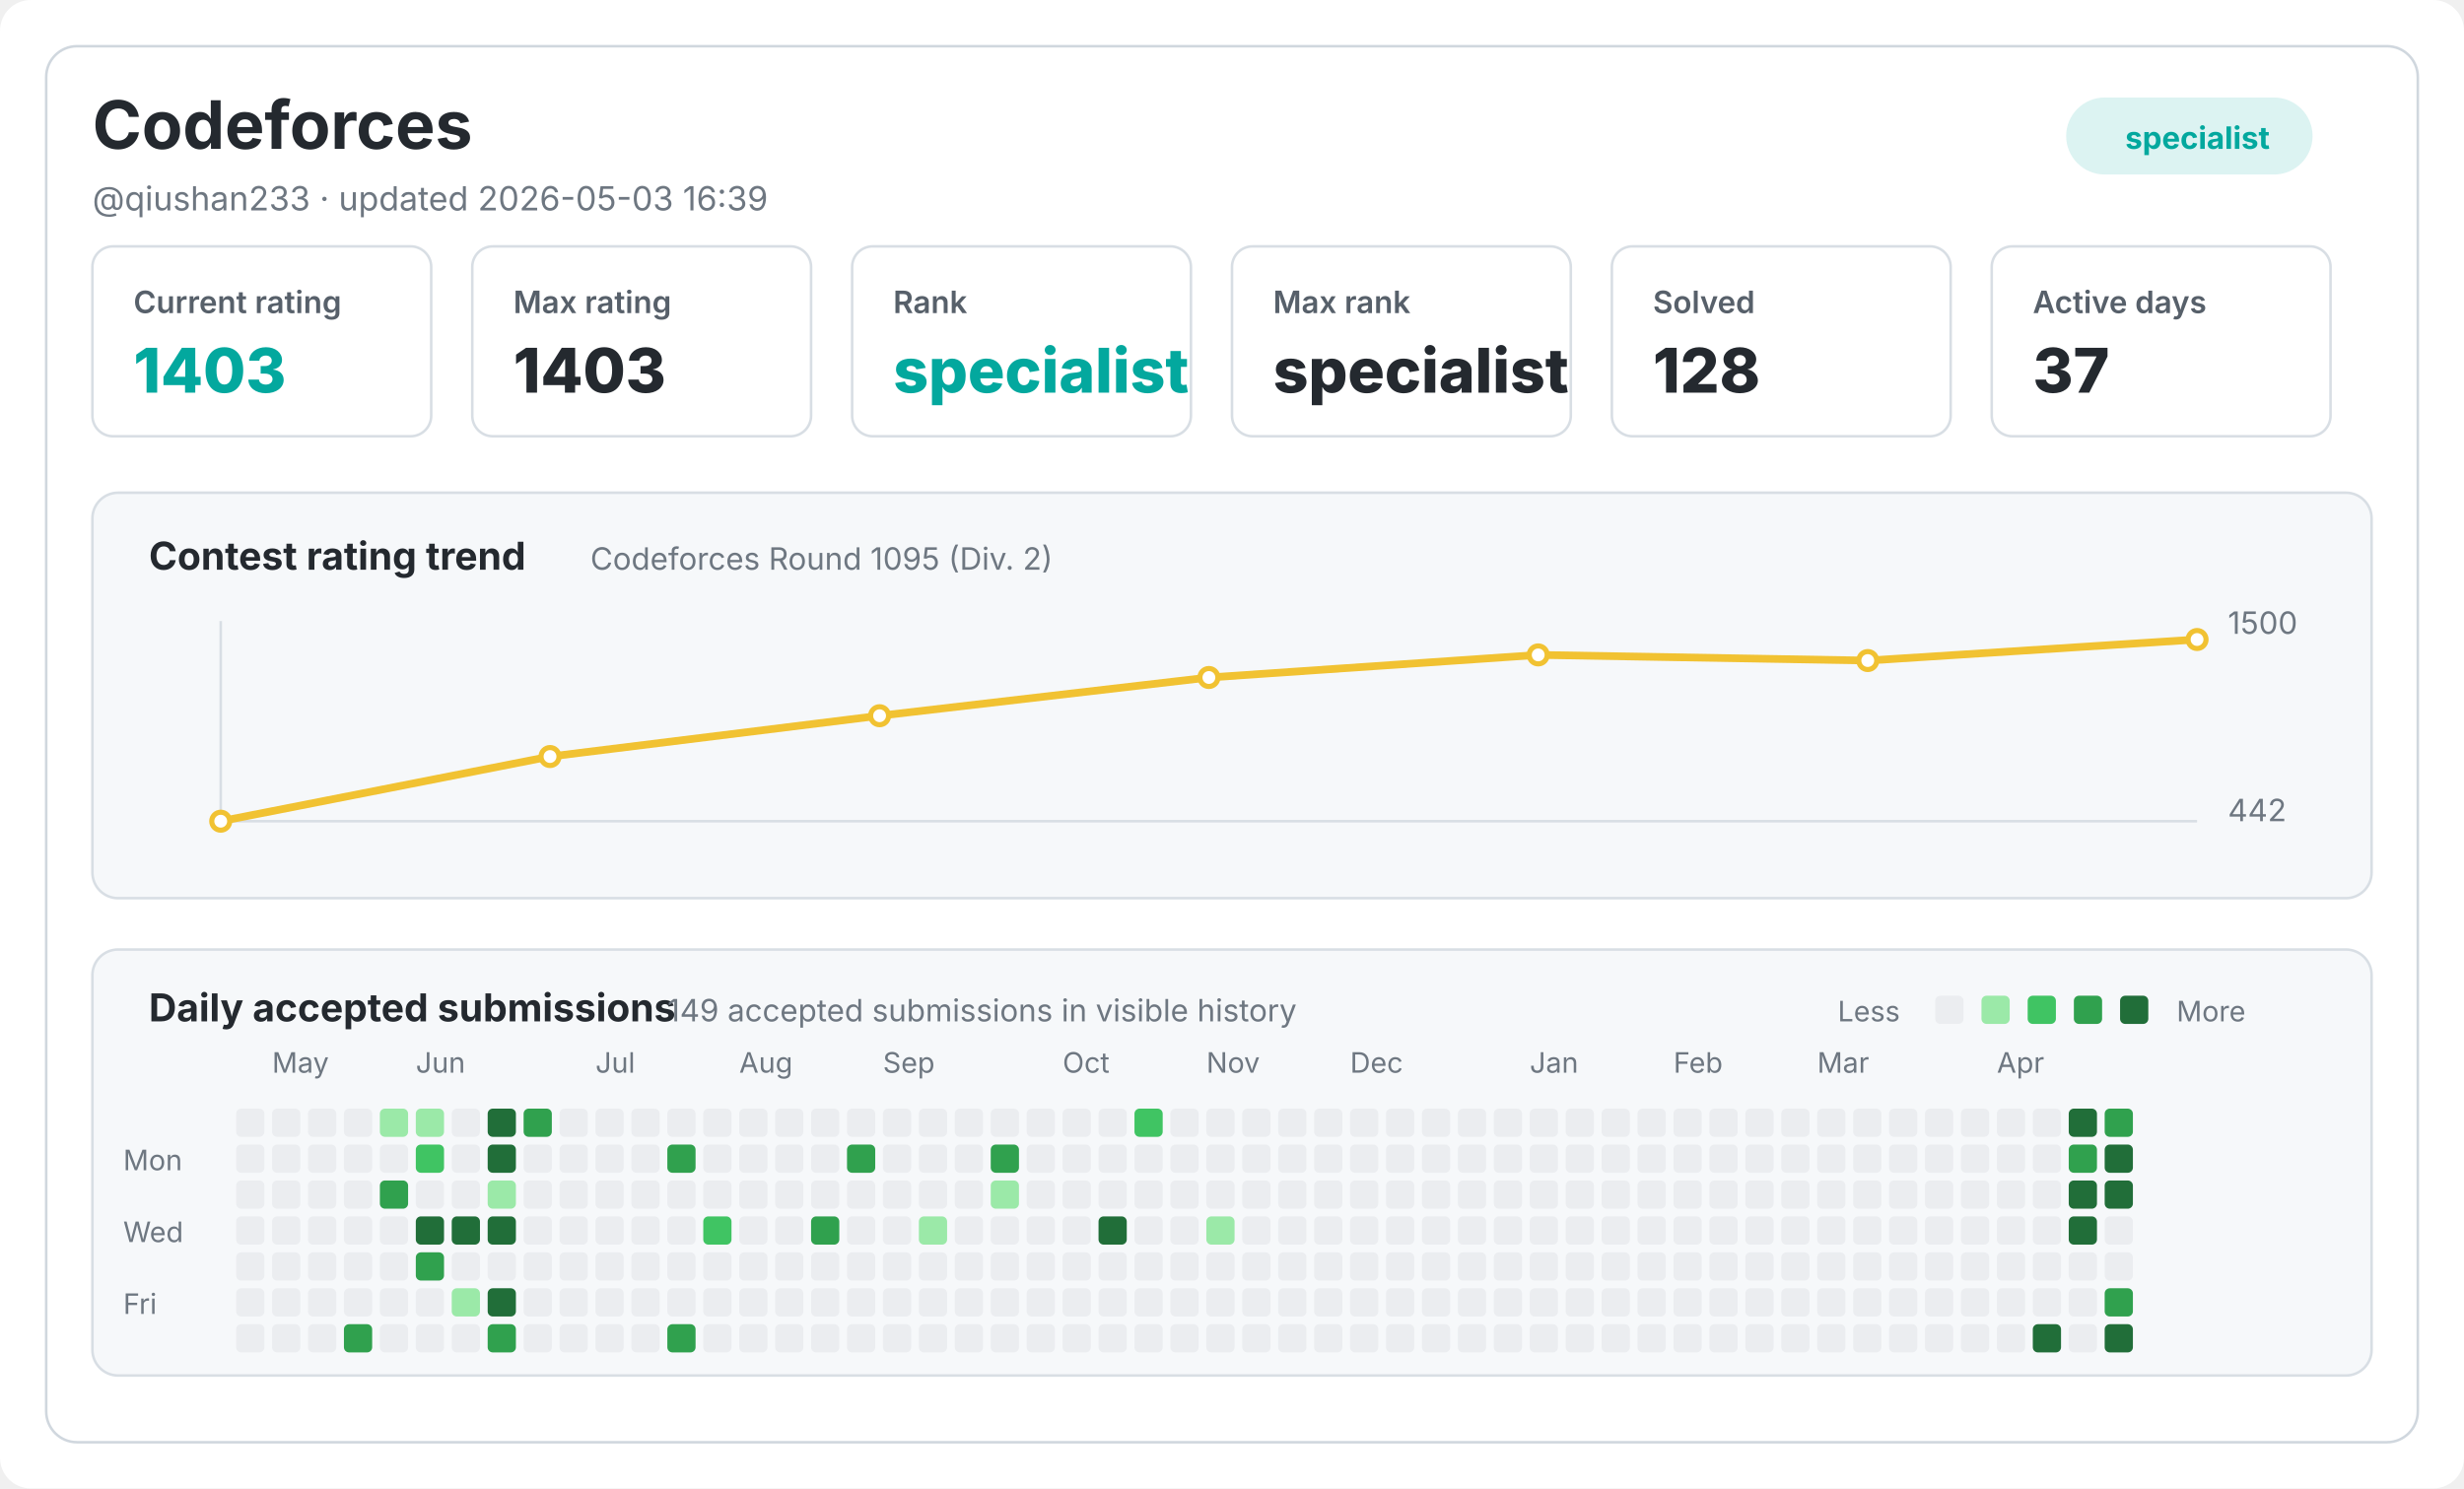
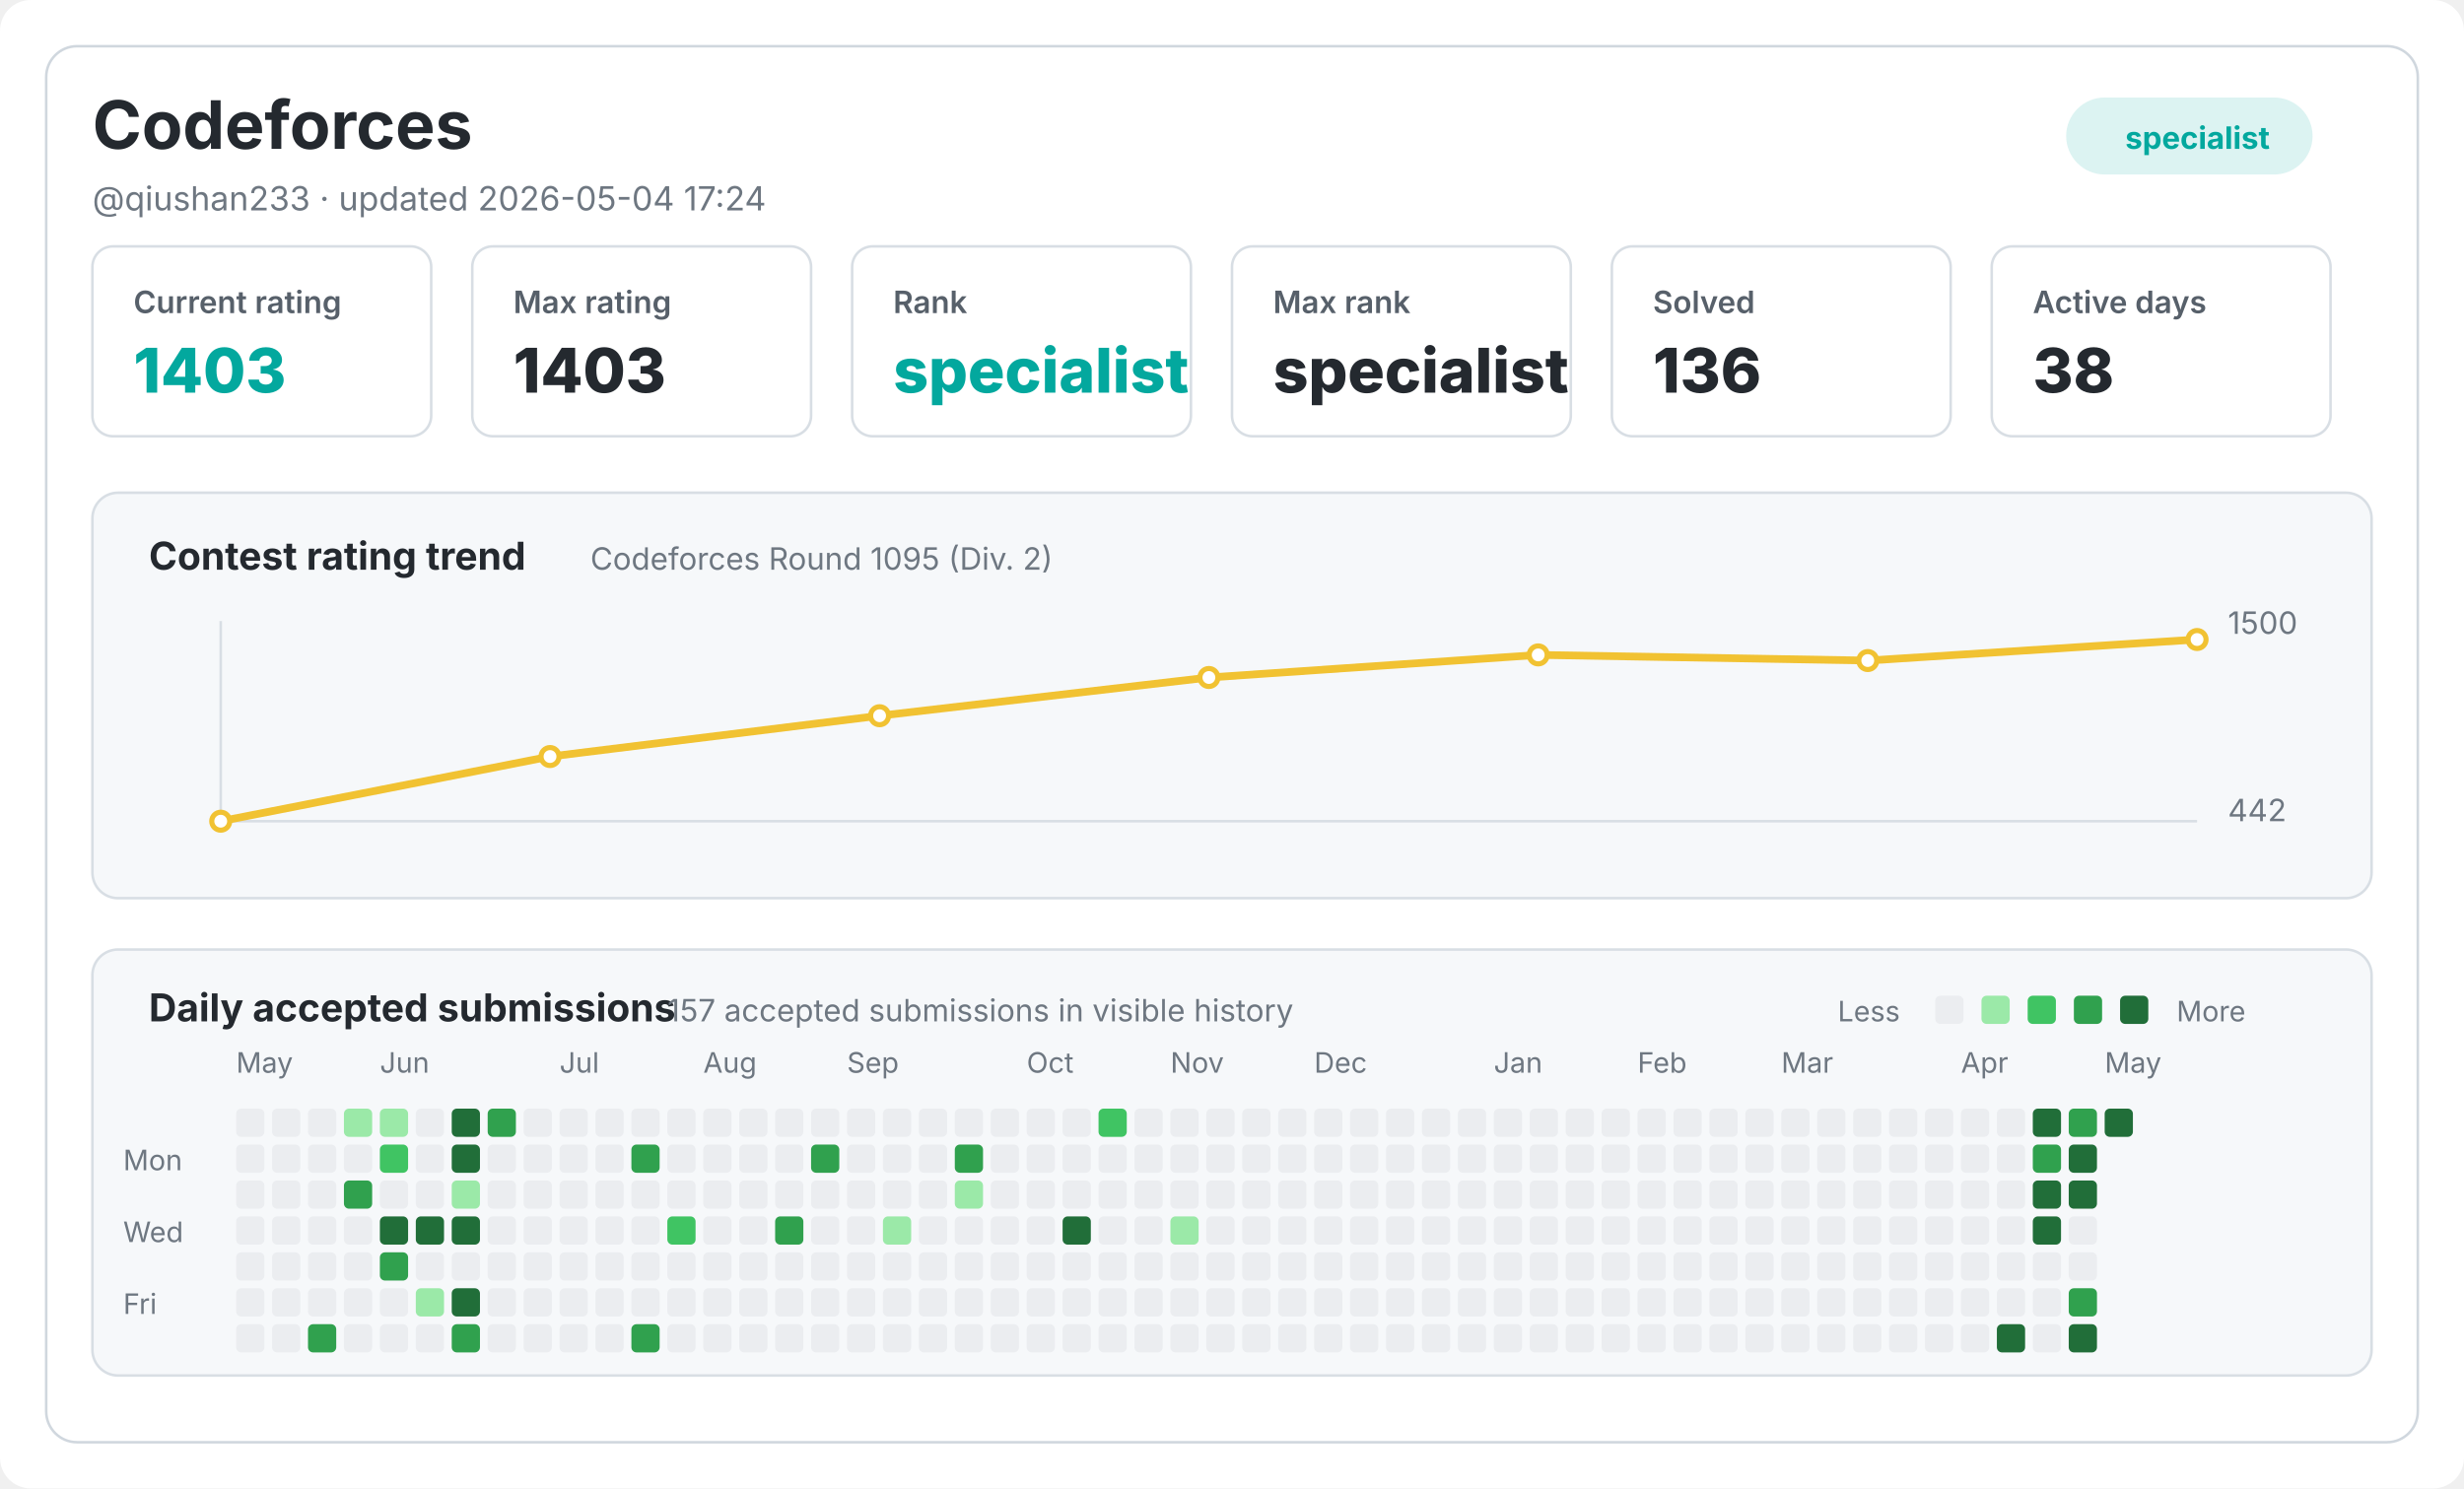
<svg xmlns="http://www.w3.org/2000/svg" width="960" height="580" viewBox="0 0 960 580" role="img" aria-label="Codeforces statistics for qiushan233">
  <style>
  .bg { fill: #ffffff; }
  .shell { fill: #ffffff; stroke: #d0d7de; }
  .soft { fill: #f6f8fa; stroke: #d8dee4; }
  .metric-card { fill: #ffffff; stroke: #d8dee4; }
  .title { font: 700 26px -apple-system,BlinkMacSystemFont,"Segoe UI",sans-serif; fill: #24292f; }
  .subtitle { font: 13px -apple-system,BlinkMacSystemFont,"Segoe UI",sans-serif; fill: #6e7781; }
  .section-title { font: 700 15px -apple-system,BlinkMacSystemFont,"Segoe UI",sans-serif; fill: #24292f; }
  .metric-label { font: 600 12px -apple-system,BlinkMacSystemFont,"Segoe UI",sans-serif; fill: #57606a; }
  .metric-value { font: 800 24px -apple-system,BlinkMacSystemFont,"Segoe UI",sans-serif; fill: #24292f; }
  .muted { font: 12px -apple-system,BlinkMacSystemFont,"Segoe UI",sans-serif; fill: #6e7781; }
  .small { font-size: 11px; }
  .rank { fill: #03a89e; }
  .grid { stroke: #d8dee4; stroke-width: 1; }
  .badge-bg { fill: #03a89e; opacity: 0.14; }
  .badge-text { font: 700 12px -apple-system,BlinkMacSystemFont,"Segoe UI",sans-serif; fill: #03a89e; }
  .heat-cell { cursor: default; transition: stroke 0.12s ease, stroke-width 0.12s ease; }
  .heat-cell:hover { stroke: #0969da; stroke-width: 1.5; }
</style>
  <rect class="bg" width="960" height="580" rx="12" />
  <rect class="shell" x="18" y="18" width="924" height="544" rx="12" />
  <text x="36" y="58" class="title">Codeforces</text>
-   <text x="36" y="82" class="subtitle">@qiushan233 · updated 2026-05-03 16:39</text>
+   <text x="36" y="82" class="subtitle">@qiushan233 · updated 2026-05-04 17:24</text>
  <rect x="805" y="38" width="96" height="30" rx="15" class="badge-bg" />
  <text x="828" y="58" class="badge-text">specialist</text>
  <rect x="36" y="96" width="132" height="74" rx="8" class="metric-card" />
  <text x="52" y="122" class="metric-label">Current rating</text>
  <text x="52" y="153" class="metric-value rank">1403</text>
  <rect x="184" y="96" width="132" height="74" rx="8" class="metric-card" />
  <text x="200" y="122" class="metric-label">Max rating</text>
  <text x="200" y="153" class="metric-value">1403</text>
  <rect x="332" y="96" width="132" height="74" rx="8" class="metric-card" />
  <text x="348" y="122" class="metric-label">Rank</text>
  <text x="348" y="153" class="metric-value rank">specialist</text>
  <rect x="480" y="96" width="132" height="74" rx="8" class="metric-card" />
  <text x="496" y="122" class="metric-label">Max rank</text>
  <text x="496" y="153" class="metric-value">specialist</text>
  <rect x="628" y="96" width="132" height="74" rx="8" class="metric-card" />
  <text x="644" y="122" class="metric-label">Solved</text>
-   <text x="644" y="153" class="metric-value">128</text>
+   <text x="644" y="153" class="metric-value">136</text>
  <rect x="776" y="96" width="132" height="74" rx="8" class="metric-card" />
  <text x="792" y="122" class="metric-label">Active days</text>
-   <text x="792" y="153" class="metric-value">37</text>
+   <text x="792" y="153" class="metric-value">38</text>
  <rect class="soft" x="36" y="192" width="888" height="158" rx="10" />
  <text x="58" y="222" class="section-title">Contest rating trend</text>
  <text x="230" y="222" class="muted">Codeforces Round 1095 (Div. 2)</text>
  <line x1="86" y1="320" x2="856" y2="320" class="grid" />
  <line x1="86" y1="242" x2="86" y2="320" class="grid" />
  <text x="868" y="247" class="muted">1500</text>
  <text x="868" y="320" class="muted">442</text>
  <polyline points="86.0,320.0 214.3,294.8 342.7,278.9 471.0,264.0 599.3,255.2 727.7,257.4 856.0,249.2" fill="none" stroke="#f1c232" stroke-width="3" stroke-linecap="round" stroke-linejoin="round" />
  <circle cx="86.0" cy="320.0" r="3.5" fill="#fff" stroke="#f1c232" stroke-width="2" />
  <circle cx="214.3" cy="294.8" r="3.5" fill="#fff" stroke="#f1c232" stroke-width="2" />
  <circle cx="342.7" cy="278.9" r="3.5" fill="#fff" stroke="#f1c232" stroke-width="2" />
  <circle cx="471.0" cy="264.0" r="3.5" fill="#fff" stroke="#f1c232" stroke-width="2" />
  <circle cx="599.3" cy="255.2" r="3.5" fill="#fff" stroke="#f1c232" stroke-width="2" />
  <circle cx="727.7" cy="257.4" r="3.5" fill="#fff" stroke="#f1c232" stroke-width="2" />
  <circle cx="856.0" cy="249.2" r="3.5" fill="#fff" stroke="#f1c232" stroke-width="2" />
  <rect class="soft" x="36" y="370" width="888" height="166" rx="10" />
  <text x="58" y="398" class="section-title">Daily accepted submissions</text>
-   <text x="260" y="398" class="muted">149 accepted submissions in visible history</text>
-   <text x="106" y="418" class="muted small">May</text>
-   <text x="162" y="418" class="muted small">Jun</text>
-   <text x="232" y="418" class="muted small">Jul</text>
-   <text x="288" y="418" class="muted small">Aug</text>
-   <text x="344" y="418" class="muted small">Sep</text>
-   <text x="414" y="418" class="muted small">Oct</text>
-   <text x="470" y="418" class="muted small">Nov</text>
-   <text x="526" y="418" class="muted small">Dec</text>
-   <text x="596" y="418" class="muted small">Jan</text>
-   <text x="652" y="418" class="muted small">Feb</text>
-   <text x="708" y="418" class="muted small">Mar</text>
-   <text x="778" y="418" class="muted small">Apr</text>
+   <text x="260" y="398" class="muted">157 accepted submissions in visible history</text>
+   <text x="92" y="418" class="muted small">May</text>
+   <text x="148" y="418" class="muted small">Jun</text>
+   <text x="218" y="418" class="muted small">Jul</text>
+   <text x="274" y="418" class="muted small">Aug</text>
+   <text x="330" y="418" class="muted small">Sep</text>
+   <text x="400" y="418" class="muted small">Oct</text>
+   <text x="456" y="418" class="muted small">Nov</text>
+   <text x="512" y="418" class="muted small">Dec</text>
+   <text x="582" y="418" class="muted small">Jan</text>
+   <text x="638" y="418" class="muted small">Feb</text>
+   <text x="694" y="418" class="muted small">Mar</text>
+   <text x="764" y="418" class="muted small">Apr</text>
+   <text x="820" y="418" class="muted small">May</text>
  <text x="48" y="456" class="muted small">Mon</text>
  <text x="48" y="484" class="muted small">Wed</text>
  <text x="48" y="512" class="muted small">Fri</text>
  <rect class="heat-cell" x="92" y="432" width="11" height="11" rx="2" fill="#ebedf0" />
  <rect class="heat-cell" x="92" y="446" width="11" height="11" rx="2" fill="#ebedf0" />
  <rect class="heat-cell" x="92" y="460" width="11" height="11" rx="2" fill="#ebedf0" />
  <rect class="heat-cell" x="92" y="474" width="11" height="11" rx="2" fill="#ebedf0" />
  <rect class="heat-cell" x="92" y="488" width="11" height="11" rx="2" fill="#ebedf0" />
  <rect class="heat-cell" x="92" y="502" width="11" height="11" rx="2" fill="#ebedf0" />
  <rect class="heat-cell" x="92" y="516" width="11" height="11" rx="2" fill="#ebedf0" />
  <rect class="heat-cell" x="106" y="432" width="11" height="11" rx="2" fill="#ebedf0" />
  <rect class="heat-cell" x="106" y="446" width="11" height="11" rx="2" fill="#ebedf0" />
  <rect class="heat-cell" x="106" y="460" width="11" height="11" rx="2" fill="#ebedf0" />
  <rect class="heat-cell" x="106" y="474" width="11" height="11" rx="2" fill="#ebedf0" />
  <rect class="heat-cell" x="106" y="488" width="11" height="11" rx="2" fill="#ebedf0" />
  <rect class="heat-cell" x="106" y="502" width="11" height="11" rx="2" fill="#ebedf0" />
  <rect class="heat-cell" x="106" y="516" width="11" height="11" rx="2" fill="#ebedf0" />
  <rect class="heat-cell" x="120" y="432" width="11" height="11" rx="2" fill="#ebedf0" />
  <rect class="heat-cell" x="120" y="446" width="11" height="11" rx="2" fill="#ebedf0" />
  <rect class="heat-cell" x="120" y="460" width="11" height="11" rx="2" fill="#ebedf0" />
  <rect class="heat-cell" x="120" y="474" width="11" height="11" rx="2" fill="#ebedf0" />
  <rect class="heat-cell" x="120" y="488" width="11" height="11" rx="2" fill="#ebedf0" />
  <rect class="heat-cell" x="120" y="502" width="11" height="11" rx="2" fill="#ebedf0" />
-   <rect class="heat-cell" x="120" y="516" width="11" height="11" rx="2" fill="#ebedf0" />
-   <rect class="heat-cell" x="134" y="432" width="11" height="11" rx="2" fill="#ebedf0" />
+   <rect class="heat-cell" x="120" y="516" width="11" height="11" rx="2" fill="#30a14e" />
+   <rect class="heat-cell" x="134" y="432" width="11" height="11" rx="2" fill="#9be9a8" />
  <rect class="heat-cell" x="134" y="446" width="11" height="11" rx="2" fill="#ebedf0" />
-   <rect class="heat-cell" x="134" y="460" width="11" height="11" rx="2" fill="#ebedf0" />
+   <rect class="heat-cell" x="134" y="460" width="11" height="11" rx="2" fill="#30a14e" />
  <rect class="heat-cell" x="134" y="474" width="11" height="11" rx="2" fill="#ebedf0" />
  <rect class="heat-cell" x="134" y="488" width="11" height="11" rx="2" fill="#ebedf0" />
  <rect class="heat-cell" x="134" y="502" width="11" height="11" rx="2" fill="#ebedf0" />
-   <rect class="heat-cell" x="134" y="516" width="11" height="11" rx="2" fill="#30a14e" />
+   <rect class="heat-cell" x="134" y="516" width="11" height="11" rx="2" fill="#ebedf0" />
  <rect class="heat-cell" x="148" y="432" width="11" height="11" rx="2" fill="#9be9a8" />
-   <rect class="heat-cell" x="148" y="446" width="11" height="11" rx="2" fill="#ebedf0" />
-   <rect class="heat-cell" x="148" y="460" width="11" height="11" rx="2" fill="#30a14e" />
-   <rect class="heat-cell" x="148" y="474" width="11" height="11" rx="2" fill="#ebedf0" />
-   <rect class="heat-cell" x="148" y="488" width="11" height="11" rx="2" fill="#ebedf0" />
+   <rect class="heat-cell" x="148" y="446" width="11" height="11" rx="2" fill="#40c463" />
+   <rect class="heat-cell" x="148" y="460" width="11" height="11" rx="2" fill="#ebedf0" />
+   <rect class="heat-cell" x="148" y="474" width="11" height="11" rx="2" fill="#216e39" />
+   <rect class="heat-cell" x="148" y="488" width="11" height="11" rx="2" fill="#30a14e" />
  <rect class="heat-cell" x="148" y="502" width="11" height="11" rx="2" fill="#ebedf0" />
  <rect class="heat-cell" x="148" y="516" width="11" height="11" rx="2" fill="#ebedf0" />
-   <rect class="heat-cell" x="162" y="432" width="11" height="11" rx="2" fill="#9be9a8" />
-   <rect class="heat-cell" x="162" y="446" width="11" height="11" rx="2" fill="#40c463" />
+   <rect class="heat-cell" x="162" y="432" width="11" height="11" rx="2" fill="#ebedf0" />
+   <rect class="heat-cell" x="162" y="446" width="11" height="11" rx="2" fill="#ebedf0" />
  <rect class="heat-cell" x="162" y="460" width="11" height="11" rx="2" fill="#ebedf0" />
  <rect class="heat-cell" x="162" y="474" width="11" height="11" rx="2" fill="#216e39" />
-   <rect class="heat-cell" x="162" y="488" width="11" height="11" rx="2" fill="#30a14e" />
-   <rect class="heat-cell" x="162" y="502" width="11" height="11" rx="2" fill="#ebedf0" />
+   <rect class="heat-cell" x="162" y="488" width="11" height="11" rx="2" fill="#ebedf0" />
+   <rect class="heat-cell" x="162" y="502" width="11" height="11" rx="2" fill="#9be9a8" />
  <rect class="heat-cell" x="162" y="516" width="11" height="11" rx="2" fill="#ebedf0" />
-   <rect class="heat-cell" x="176" y="432" width="11" height="11" rx="2" fill="#ebedf0" />
-   <rect class="heat-cell" x="176" y="446" width="11" height="11" rx="2" fill="#ebedf0" />
-   <rect class="heat-cell" x="176" y="460" width="11" height="11" rx="2" fill="#ebedf0" />
+   <rect class="heat-cell" x="176" y="432" width="11" height="11" rx="2" fill="#216e39" />
+   <rect class="heat-cell" x="176" y="446" width="11" height="11" rx="2" fill="#216e39" />
+   <rect class="heat-cell" x="176" y="460" width="11" height="11" rx="2" fill="#9be9a8" />
  <rect class="heat-cell" x="176" y="474" width="11" height="11" rx="2" fill="#216e39" />
  <rect class="heat-cell" x="176" y="488" width="11" height="11" rx="2" fill="#ebedf0" />
-   <rect class="heat-cell" x="176" y="502" width="11" height="11" rx="2" fill="#9be9a8" />
-   <rect class="heat-cell" x="176" y="516" width="11" height="11" rx="2" fill="#ebedf0" />
-   <rect class="heat-cell" x="190" y="432" width="11" height="11" rx="2" fill="#216e39" />
-   <rect class="heat-cell" x="190" y="446" width="11" height="11" rx="2" fill="#216e39" />
-   <rect class="heat-cell" x="190" y="460" width="11" height="11" rx="2" fill="#9be9a8" />
-   <rect class="heat-cell" x="190" y="474" width="11" height="11" rx="2" fill="#216e39" />
+   <rect class="heat-cell" x="176" y="502" width="11" height="11" rx="2" fill="#216e39" />
+   <rect class="heat-cell" x="176" y="516" width="11" height="11" rx="2" fill="#30a14e" />
+   <rect class="heat-cell" x="190" y="432" width="11" height="11" rx="2" fill="#30a14e" />
+   <rect class="heat-cell" x="190" y="446" width="11" height="11" rx="2" fill="#ebedf0" />
+   <rect class="heat-cell" x="190" y="460" width="11" height="11" rx="2" fill="#ebedf0" />
+   <rect class="heat-cell" x="190" y="474" width="11" height="11" rx="2" fill="#ebedf0" />
  <rect class="heat-cell" x="190" y="488" width="11" height="11" rx="2" fill="#ebedf0" />
-   <rect class="heat-cell" x="190" y="502" width="11" height="11" rx="2" fill="#216e39" />
-   <rect class="heat-cell" x="190" y="516" width="11" height="11" rx="2" fill="#30a14e" />
-   <rect class="heat-cell" x="204" y="432" width="11" height="11" rx="2" fill="#30a14e" />
+   <rect class="heat-cell" x="190" y="502" width="11" height="11" rx="2" fill="#ebedf0" />
+   <rect class="heat-cell" x="190" y="516" width="11" height="11" rx="2" fill="#ebedf0" />
+   <rect class="heat-cell" x="204" y="432" width="11" height="11" rx="2" fill="#ebedf0" />
  <rect class="heat-cell" x="204" y="446" width="11" height="11" rx="2" fill="#ebedf0" />
  <rect class="heat-cell" x="204" y="460" width="11" height="11" rx="2" fill="#ebedf0" />
  <rect class="heat-cell" x="204" y="474" width="11" height="11" rx="2" fill="#ebedf0" />
  <rect class="heat-cell" x="204" y="488" width="11" height="11" rx="2" fill="#ebedf0" />
  <rect class="heat-cell" x="204" y="502" width="11" height="11" rx="2" fill="#ebedf0" />
  <rect class="heat-cell" x="204" y="516" width="11" height="11" rx="2" fill="#ebedf0" />
  <rect class="heat-cell" x="218" y="432" width="11" height="11" rx="2" fill="#ebedf0" />
  <rect class="heat-cell" x="218" y="446" width="11" height="11" rx="2" fill="#ebedf0" />
  <rect class="heat-cell" x="218" y="460" width="11" height="11" rx="2" fill="#ebedf0" />
  <rect class="heat-cell" x="218" y="474" width="11" height="11" rx="2" fill="#ebedf0" />
  <rect class="heat-cell" x="218" y="488" width="11" height="11" rx="2" fill="#ebedf0" />
  <rect class="heat-cell" x="218" y="502" width="11" height="11" rx="2" fill="#ebedf0" />
  <rect class="heat-cell" x="218" y="516" width="11" height="11" rx="2" fill="#ebedf0" />
  <rect class="heat-cell" x="232" y="432" width="11" height="11" rx="2" fill="#ebedf0" />
  <rect class="heat-cell" x="232" y="446" width="11" height="11" rx="2" fill="#ebedf0" />
  <rect class="heat-cell" x="232" y="460" width="11" height="11" rx="2" fill="#ebedf0" />
  <rect class="heat-cell" x="232" y="474" width="11" height="11" rx="2" fill="#ebedf0" />
  <rect class="heat-cell" x="232" y="488" width="11" height="11" rx="2" fill="#ebedf0" />
  <rect class="heat-cell" x="232" y="502" width="11" height="11" rx="2" fill="#ebedf0" />
  <rect class="heat-cell" x="232" y="516" width="11" height="11" rx="2" fill="#ebedf0" />
  <rect class="heat-cell" x="246" y="432" width="11" height="11" rx="2" fill="#ebedf0" />
-   <rect class="heat-cell" x="246" y="446" width="11" height="11" rx="2" fill="#ebedf0" />
+   <rect class="heat-cell" x="246" y="446" width="11" height="11" rx="2" fill="#30a14e" />
  <rect class="heat-cell" x="246" y="460" width="11" height="11" rx="2" fill="#ebedf0" />
  <rect class="heat-cell" x="246" y="474" width="11" height="11" rx="2" fill="#ebedf0" />
  <rect class="heat-cell" x="246" y="488" width="11" height="11" rx="2" fill="#ebedf0" />
  <rect class="heat-cell" x="246" y="502" width="11" height="11" rx="2" fill="#ebedf0" />
-   <rect class="heat-cell" x="246" y="516" width="11" height="11" rx="2" fill="#ebedf0" />
+   <rect class="heat-cell" x="246" y="516" width="11" height="11" rx="2" fill="#30a14e" />
  <rect class="heat-cell" x="260" y="432" width="11" height="11" rx="2" fill="#ebedf0" />
-   <rect class="heat-cell" x="260" y="446" width="11" height="11" rx="2" fill="#30a14e" />
+   <rect class="heat-cell" x="260" y="446" width="11" height="11" rx="2" fill="#ebedf0" />
  <rect class="heat-cell" x="260" y="460" width="11" height="11" rx="2" fill="#ebedf0" />
-   <rect class="heat-cell" x="260" y="474" width="11" height="11" rx="2" fill="#ebedf0" />
+   <rect class="heat-cell" x="260" y="474" width="11" height="11" rx="2" fill="#40c463" />
  <rect class="heat-cell" x="260" y="488" width="11" height="11" rx="2" fill="#ebedf0" />
  <rect class="heat-cell" x="260" y="502" width="11" height="11" rx="2" fill="#ebedf0" />
-   <rect class="heat-cell" x="260" y="516" width="11" height="11" rx="2" fill="#30a14e" />
+   <rect class="heat-cell" x="260" y="516" width="11" height="11" rx="2" fill="#ebedf0" />
  <rect class="heat-cell" x="274" y="432" width="11" height="11" rx="2" fill="#ebedf0" />
  <rect class="heat-cell" x="274" y="446" width="11" height="11" rx="2" fill="#ebedf0" />
  <rect class="heat-cell" x="274" y="460" width="11" height="11" rx="2" fill="#ebedf0" />
-   <rect class="heat-cell" x="274" y="474" width="11" height="11" rx="2" fill="#40c463" />
+   <rect class="heat-cell" x="274" y="474" width="11" height="11" rx="2" fill="#ebedf0" />
  <rect class="heat-cell" x="274" y="488" width="11" height="11" rx="2" fill="#ebedf0" />
  <rect class="heat-cell" x="274" y="502" width="11" height="11" rx="2" fill="#ebedf0" />
  <rect class="heat-cell" x="274" y="516" width="11" height="11" rx="2" fill="#ebedf0" />
  <rect class="heat-cell" x="288" y="432" width="11" height="11" rx="2" fill="#ebedf0" />
  <rect class="heat-cell" x="288" y="446" width="11" height="11" rx="2" fill="#ebedf0" />
  <rect class="heat-cell" x="288" y="460" width="11" height="11" rx="2" fill="#ebedf0" />
  <rect class="heat-cell" x="288" y="474" width="11" height="11" rx="2" fill="#ebedf0" />
  <rect class="heat-cell" x="288" y="488" width="11" height="11" rx="2" fill="#ebedf0" />
  <rect class="heat-cell" x="288" y="502" width="11" height="11" rx="2" fill="#ebedf0" />
  <rect class="heat-cell" x="288" y="516" width="11" height="11" rx="2" fill="#ebedf0" />
  <rect class="heat-cell" x="302" y="432" width="11" height="11" rx="2" fill="#ebedf0" />
  <rect class="heat-cell" x="302" y="446" width="11" height="11" rx="2" fill="#ebedf0" />
  <rect class="heat-cell" x="302" y="460" width="11" height="11" rx="2" fill="#ebedf0" />
-   <rect class="heat-cell" x="302" y="474" width="11" height="11" rx="2" fill="#ebedf0" />
+   <rect class="heat-cell" x="302" y="474" width="11" height="11" rx="2" fill="#30a14e" />
  <rect class="heat-cell" x="302" y="488" width="11" height="11" rx="2" fill="#ebedf0" />
  <rect class="heat-cell" x="302" y="502" width="11" height="11" rx="2" fill="#ebedf0" />
  <rect class="heat-cell" x="302" y="516" width="11" height="11" rx="2" fill="#ebedf0" />
  <rect class="heat-cell" x="316" y="432" width="11" height="11" rx="2" fill="#ebedf0" />
-   <rect class="heat-cell" x="316" y="446" width="11" height="11" rx="2" fill="#ebedf0" />
+   <rect class="heat-cell" x="316" y="446" width="11" height="11" rx="2" fill="#30a14e" />
  <rect class="heat-cell" x="316" y="460" width="11" height="11" rx="2" fill="#ebedf0" />
-   <rect class="heat-cell" x="316" y="474" width="11" height="11" rx="2" fill="#30a14e" />
+   <rect class="heat-cell" x="316" y="474" width="11" height="11" rx="2" fill="#ebedf0" />
  <rect class="heat-cell" x="316" y="488" width="11" height="11" rx="2" fill="#ebedf0" />
  <rect class="heat-cell" x="316" y="502" width="11" height="11" rx="2" fill="#ebedf0" />
  <rect class="heat-cell" x="316" y="516" width="11" height="11" rx="2" fill="#ebedf0" />
  <rect class="heat-cell" x="330" y="432" width="11" height="11" rx="2" fill="#ebedf0" />
-   <rect class="heat-cell" x="330" y="446" width="11" height="11" rx="2" fill="#30a14e" />
+   <rect class="heat-cell" x="330" y="446" width="11" height="11" rx="2" fill="#ebedf0" />
  <rect class="heat-cell" x="330" y="460" width="11" height="11" rx="2" fill="#ebedf0" />
  <rect class="heat-cell" x="330" y="474" width="11" height="11" rx="2" fill="#ebedf0" />
  <rect class="heat-cell" x="330" y="488" width="11" height="11" rx="2" fill="#ebedf0" />
  <rect class="heat-cell" x="330" y="502" width="11" height="11" rx="2" fill="#ebedf0" />
  <rect class="heat-cell" x="330" y="516" width="11" height="11" rx="2" fill="#ebedf0" />
  <rect class="heat-cell" x="344" y="432" width="11" height="11" rx="2" fill="#ebedf0" />
  <rect class="heat-cell" x="344" y="446" width="11" height="11" rx="2" fill="#ebedf0" />
  <rect class="heat-cell" x="344" y="460" width="11" height="11" rx="2" fill="#ebedf0" />
-   <rect class="heat-cell" x="344" y="474" width="11" height="11" rx="2" fill="#ebedf0" />
+   <rect class="heat-cell" x="344" y="474" width="11" height="11" rx="2" fill="#9be9a8" />
  <rect class="heat-cell" x="344" y="488" width="11" height="11" rx="2" fill="#ebedf0" />
  <rect class="heat-cell" x="344" y="502" width="11" height="11" rx="2" fill="#ebedf0" />
  <rect class="heat-cell" x="344" y="516" width="11" height="11" rx="2" fill="#ebedf0" />
  <rect class="heat-cell" x="358" y="432" width="11" height="11" rx="2" fill="#ebedf0" />
  <rect class="heat-cell" x="358" y="446" width="11" height="11" rx="2" fill="#ebedf0" />
  <rect class="heat-cell" x="358" y="460" width="11" height="11" rx="2" fill="#ebedf0" />
-   <rect class="heat-cell" x="358" y="474" width="11" height="11" rx="2" fill="#9be9a8" />
+   <rect class="heat-cell" x="358" y="474" width="11" height="11" rx="2" fill="#ebedf0" />
  <rect class="heat-cell" x="358" y="488" width="11" height="11" rx="2" fill="#ebedf0" />
  <rect class="heat-cell" x="358" y="502" width="11" height="11" rx="2" fill="#ebedf0" />
  <rect class="heat-cell" x="358" y="516" width="11" height="11" rx="2" fill="#ebedf0" />
  <rect class="heat-cell" x="372" y="432" width="11" height="11" rx="2" fill="#ebedf0" />
-   <rect class="heat-cell" x="372" y="446" width="11" height="11" rx="2" fill="#ebedf0" />
-   <rect class="heat-cell" x="372" y="460" width="11" height="11" rx="2" fill="#ebedf0" />
+   <rect class="heat-cell" x="372" y="446" width="11" height="11" rx="2" fill="#30a14e" />
+   <rect class="heat-cell" x="372" y="460" width="11" height="11" rx="2" fill="#9be9a8" />
  <rect class="heat-cell" x="372" y="474" width="11" height="11" rx="2" fill="#ebedf0" />
  <rect class="heat-cell" x="372" y="488" width="11" height="11" rx="2" fill="#ebedf0" />
  <rect class="heat-cell" x="372" y="502" width="11" height="11" rx="2" fill="#ebedf0" />
  <rect class="heat-cell" x="372" y="516" width="11" height="11" rx="2" fill="#ebedf0" />
  <rect class="heat-cell" x="386" y="432" width="11" height="11" rx="2" fill="#ebedf0" />
-   <rect class="heat-cell" x="386" y="446" width="11" height="11" rx="2" fill="#30a14e" />
-   <rect class="heat-cell" x="386" y="460" width="11" height="11" rx="2" fill="#9be9a8" />
+   <rect class="heat-cell" x="386" y="446" width="11" height="11" rx="2" fill="#ebedf0" />
+   <rect class="heat-cell" x="386" y="460" width="11" height="11" rx="2" fill="#ebedf0" />
  <rect class="heat-cell" x="386" y="474" width="11" height="11" rx="2" fill="#ebedf0" />
  <rect class="heat-cell" x="386" y="488" width="11" height="11" rx="2" fill="#ebedf0" />
  <rect class="heat-cell" x="386" y="502" width="11" height="11" rx="2" fill="#ebedf0" />
  <rect class="heat-cell" x="386" y="516" width="11" height="11" rx="2" fill="#ebedf0" />
  <rect class="heat-cell" x="400" y="432" width="11" height="11" rx="2" fill="#ebedf0" />
  <rect class="heat-cell" x="400" y="446" width="11" height="11" rx="2" fill="#ebedf0" />
  <rect class="heat-cell" x="400" y="460" width="11" height="11" rx="2" fill="#ebedf0" />
  <rect class="heat-cell" x="400" y="474" width="11" height="11" rx="2" fill="#ebedf0" />
  <rect class="heat-cell" x="400" y="488" width="11" height="11" rx="2" fill="#ebedf0" />
  <rect class="heat-cell" x="400" y="502" width="11" height="11" rx="2" fill="#ebedf0" />
  <rect class="heat-cell" x="400" y="516" width="11" height="11" rx="2" fill="#ebedf0" />
  <rect class="heat-cell" x="414" y="432" width="11" height="11" rx="2" fill="#ebedf0" />
  <rect class="heat-cell" x="414" y="446" width="11" height="11" rx="2" fill="#ebedf0" />
  <rect class="heat-cell" x="414" y="460" width="11" height="11" rx="2" fill="#ebedf0" />
-   <rect class="heat-cell" x="414" y="474" width="11" height="11" rx="2" fill="#ebedf0" />
+   <rect class="heat-cell" x="414" y="474" width="11" height="11" rx="2" fill="#216e39" />
  <rect class="heat-cell" x="414" y="488" width="11" height="11" rx="2" fill="#ebedf0" />
  <rect class="heat-cell" x="414" y="502" width="11" height="11" rx="2" fill="#ebedf0" />
  <rect class="heat-cell" x="414" y="516" width="11" height="11" rx="2" fill="#ebedf0" />
-   <rect class="heat-cell" x="428" y="432" width="11" height="11" rx="2" fill="#ebedf0" />
+   <rect class="heat-cell" x="428" y="432" width="11" height="11" rx="2" fill="#40c463" />
  <rect class="heat-cell" x="428" y="446" width="11" height="11" rx="2" fill="#ebedf0" />
  <rect class="heat-cell" x="428" y="460" width="11" height="11" rx="2" fill="#ebedf0" />
-   <rect class="heat-cell" x="428" y="474" width="11" height="11" rx="2" fill="#216e39" />
+   <rect class="heat-cell" x="428" y="474" width="11" height="11" rx="2" fill="#ebedf0" />
  <rect class="heat-cell" x="428" y="488" width="11" height="11" rx="2" fill="#ebedf0" />
  <rect class="heat-cell" x="428" y="502" width="11" height="11" rx="2" fill="#ebedf0" />
  <rect class="heat-cell" x="428" y="516" width="11" height="11" rx="2" fill="#ebedf0" />
-   <rect class="heat-cell" x="442" y="432" width="11" height="11" rx="2" fill="#40c463" />
+   <rect class="heat-cell" x="442" y="432" width="11" height="11" rx="2" fill="#ebedf0" />
  <rect class="heat-cell" x="442" y="446" width="11" height="11" rx="2" fill="#ebedf0" />
  <rect class="heat-cell" x="442" y="460" width="11" height="11" rx="2" fill="#ebedf0" />
  <rect class="heat-cell" x="442" y="474" width="11" height="11" rx="2" fill="#ebedf0" />
  <rect class="heat-cell" x="442" y="488" width="11" height="11" rx="2" fill="#ebedf0" />
  <rect class="heat-cell" x="442" y="502" width="11" height="11" rx="2" fill="#ebedf0" />
  <rect class="heat-cell" x="442" y="516" width="11" height="11" rx="2" fill="#ebedf0" />
  <rect class="heat-cell" x="456" y="432" width="11" height="11" rx="2" fill="#ebedf0" />
  <rect class="heat-cell" x="456" y="446" width="11" height="11" rx="2" fill="#ebedf0" />
  <rect class="heat-cell" x="456" y="460" width="11" height="11" rx="2" fill="#ebedf0" />
-   <rect class="heat-cell" x="456" y="474" width="11" height="11" rx="2" fill="#ebedf0" />
+   <rect class="heat-cell" x="456" y="474" width="11" height="11" rx="2" fill="#9be9a8" />
  <rect class="heat-cell" x="456" y="488" width="11" height="11" rx="2" fill="#ebedf0" />
  <rect class="heat-cell" x="456" y="502" width="11" height="11" rx="2" fill="#ebedf0" />
  <rect class="heat-cell" x="456" y="516" width="11" height="11" rx="2" fill="#ebedf0" />
  <rect class="heat-cell" x="470" y="432" width="11" height="11" rx="2" fill="#ebedf0" />
  <rect class="heat-cell" x="470" y="446" width="11" height="11" rx="2" fill="#ebedf0" />
  <rect class="heat-cell" x="470" y="460" width="11" height="11" rx="2" fill="#ebedf0" />
-   <rect class="heat-cell" x="470" y="474" width="11" height="11" rx="2" fill="#9be9a8" />
+   <rect class="heat-cell" x="470" y="474" width="11" height="11" rx="2" fill="#ebedf0" />
  <rect class="heat-cell" x="470" y="488" width="11" height="11" rx="2" fill="#ebedf0" />
  <rect class="heat-cell" x="470" y="502" width="11" height="11" rx="2" fill="#ebedf0" />
  <rect class="heat-cell" x="470" y="516" width="11" height="11" rx="2" fill="#ebedf0" />
  <rect class="heat-cell" x="484" y="432" width="11" height="11" rx="2" fill="#ebedf0" />
  <rect class="heat-cell" x="484" y="446" width="11" height="11" rx="2" fill="#ebedf0" />
  <rect class="heat-cell" x="484" y="460" width="11" height="11" rx="2" fill="#ebedf0" />
  <rect class="heat-cell" x="484" y="474" width="11" height="11" rx="2" fill="#ebedf0" />
  <rect class="heat-cell" x="484" y="488" width="11" height="11" rx="2" fill="#ebedf0" />
  <rect class="heat-cell" x="484" y="502" width="11" height="11" rx="2" fill="#ebedf0" />
  <rect class="heat-cell" x="484" y="516" width="11" height="11" rx="2" fill="#ebedf0" />
  <rect class="heat-cell" x="498" y="432" width="11" height="11" rx="2" fill="#ebedf0" />
  <rect class="heat-cell" x="498" y="446" width="11" height="11" rx="2" fill="#ebedf0" />
  <rect class="heat-cell" x="498" y="460" width="11" height="11" rx="2" fill="#ebedf0" />
  <rect class="heat-cell" x="498" y="474" width="11" height="11" rx="2" fill="#ebedf0" />
  <rect class="heat-cell" x="498" y="488" width="11" height="11" rx="2" fill="#ebedf0" />
  <rect class="heat-cell" x="498" y="502" width="11" height="11" rx="2" fill="#ebedf0" />
  <rect class="heat-cell" x="498" y="516" width="11" height="11" rx="2" fill="#ebedf0" />
  <rect class="heat-cell" x="512" y="432" width="11" height="11" rx="2" fill="#ebedf0" />
  <rect class="heat-cell" x="512" y="446" width="11" height="11" rx="2" fill="#ebedf0" />
  <rect class="heat-cell" x="512" y="460" width="11" height="11" rx="2" fill="#ebedf0" />
  <rect class="heat-cell" x="512" y="474" width="11" height="11" rx="2" fill="#ebedf0" />
  <rect class="heat-cell" x="512" y="488" width="11" height="11" rx="2" fill="#ebedf0" />
  <rect class="heat-cell" x="512" y="502" width="11" height="11" rx="2" fill="#ebedf0" />
  <rect class="heat-cell" x="512" y="516" width="11" height="11" rx="2" fill="#ebedf0" />
  <rect class="heat-cell" x="526" y="432" width="11" height="11" rx="2" fill="#ebedf0" />
  <rect class="heat-cell" x="526" y="446" width="11" height="11" rx="2" fill="#ebedf0" />
  <rect class="heat-cell" x="526" y="460" width="11" height="11" rx="2" fill="#ebedf0" />
  <rect class="heat-cell" x="526" y="474" width="11" height="11" rx="2" fill="#ebedf0" />
  <rect class="heat-cell" x="526" y="488" width="11" height="11" rx="2" fill="#ebedf0" />
  <rect class="heat-cell" x="526" y="502" width="11" height="11" rx="2" fill="#ebedf0" />
  <rect class="heat-cell" x="526" y="516" width="11" height="11" rx="2" fill="#ebedf0" />
  <rect class="heat-cell" x="540" y="432" width="11" height="11" rx="2" fill="#ebedf0" />
  <rect class="heat-cell" x="540" y="446" width="11" height="11" rx="2" fill="#ebedf0" />
  <rect class="heat-cell" x="540" y="460" width="11" height="11" rx="2" fill="#ebedf0" />
  <rect class="heat-cell" x="540" y="474" width="11" height="11" rx="2" fill="#ebedf0" />
  <rect class="heat-cell" x="540" y="488" width="11" height="11" rx="2" fill="#ebedf0" />
  <rect class="heat-cell" x="540" y="502" width="11" height="11" rx="2" fill="#ebedf0" />
  <rect class="heat-cell" x="540" y="516" width="11" height="11" rx="2" fill="#ebedf0" />
  <rect class="heat-cell" x="554" y="432" width="11" height="11" rx="2" fill="#ebedf0" />
  <rect class="heat-cell" x="554" y="446" width="11" height="11" rx="2" fill="#ebedf0" />
  <rect class="heat-cell" x="554" y="460" width="11" height="11" rx="2" fill="#ebedf0" />
  <rect class="heat-cell" x="554" y="474" width="11" height="11" rx="2" fill="#ebedf0" />
  <rect class="heat-cell" x="554" y="488" width="11" height="11" rx="2" fill="#ebedf0" />
  <rect class="heat-cell" x="554" y="502" width="11" height="11" rx="2" fill="#ebedf0" />
  <rect class="heat-cell" x="554" y="516" width="11" height="11" rx="2" fill="#ebedf0" />
  <rect class="heat-cell" x="568" y="432" width="11" height="11" rx="2" fill="#ebedf0" />
  <rect class="heat-cell" x="568" y="446" width="11" height="11" rx="2" fill="#ebedf0" />
  <rect class="heat-cell" x="568" y="460" width="11" height="11" rx="2" fill="#ebedf0" />
  <rect class="heat-cell" x="568" y="474" width="11" height="11" rx="2" fill="#ebedf0" />
  <rect class="heat-cell" x="568" y="488" width="11" height="11" rx="2" fill="#ebedf0" />
  <rect class="heat-cell" x="568" y="502" width="11" height="11" rx="2" fill="#ebedf0" />
  <rect class="heat-cell" x="568" y="516" width="11" height="11" rx="2" fill="#ebedf0" />
  <rect class="heat-cell" x="582" y="432" width="11" height="11" rx="2" fill="#ebedf0" />
  <rect class="heat-cell" x="582" y="446" width="11" height="11" rx="2" fill="#ebedf0" />
  <rect class="heat-cell" x="582" y="460" width="11" height="11" rx="2" fill="#ebedf0" />
  <rect class="heat-cell" x="582" y="474" width="11" height="11" rx="2" fill="#ebedf0" />
  <rect class="heat-cell" x="582" y="488" width="11" height="11" rx="2" fill="#ebedf0" />
  <rect class="heat-cell" x="582" y="502" width="11" height="11" rx="2" fill="#ebedf0" />
  <rect class="heat-cell" x="582" y="516" width="11" height="11" rx="2" fill="#ebedf0" />
  <rect class="heat-cell" x="596" y="432" width="11" height="11" rx="2" fill="#ebedf0" />
  <rect class="heat-cell" x="596" y="446" width="11" height="11" rx="2" fill="#ebedf0" />
  <rect class="heat-cell" x="596" y="460" width="11" height="11" rx="2" fill="#ebedf0" />
  <rect class="heat-cell" x="596" y="474" width="11" height="11" rx="2" fill="#ebedf0" />
  <rect class="heat-cell" x="596" y="488" width="11" height="11" rx="2" fill="#ebedf0" />
  <rect class="heat-cell" x="596" y="502" width="11" height="11" rx="2" fill="#ebedf0" />
  <rect class="heat-cell" x="596" y="516" width="11" height="11" rx="2" fill="#ebedf0" />
  <rect class="heat-cell" x="610" y="432" width="11" height="11" rx="2" fill="#ebedf0" />
  <rect class="heat-cell" x="610" y="446" width="11" height="11" rx="2" fill="#ebedf0" />
  <rect class="heat-cell" x="610" y="460" width="11" height="11" rx="2" fill="#ebedf0" />
  <rect class="heat-cell" x="610" y="474" width="11" height="11" rx="2" fill="#ebedf0" />
  <rect class="heat-cell" x="610" y="488" width="11" height="11" rx="2" fill="#ebedf0" />
  <rect class="heat-cell" x="610" y="502" width="11" height="11" rx="2" fill="#ebedf0" />
  <rect class="heat-cell" x="610" y="516" width="11" height="11" rx="2" fill="#ebedf0" />
  <rect class="heat-cell" x="624" y="432" width="11" height="11" rx="2" fill="#ebedf0" />
  <rect class="heat-cell" x="624" y="446" width="11" height="11" rx="2" fill="#ebedf0" />
  <rect class="heat-cell" x="624" y="460" width="11" height="11" rx="2" fill="#ebedf0" />
  <rect class="heat-cell" x="624" y="474" width="11" height="11" rx="2" fill="#ebedf0" />
  <rect class="heat-cell" x="624" y="488" width="11" height="11" rx="2" fill="#ebedf0" />
  <rect class="heat-cell" x="624" y="502" width="11" height="11" rx="2" fill="#ebedf0" />
  <rect class="heat-cell" x="624" y="516" width="11" height="11" rx="2" fill="#ebedf0" />
  <rect class="heat-cell" x="638" y="432" width="11" height="11" rx="2" fill="#ebedf0" />
  <rect class="heat-cell" x="638" y="446" width="11" height="11" rx="2" fill="#ebedf0" />
  <rect class="heat-cell" x="638" y="460" width="11" height="11" rx="2" fill="#ebedf0" />
  <rect class="heat-cell" x="638" y="474" width="11" height="11" rx="2" fill="#ebedf0" />
  <rect class="heat-cell" x="638" y="488" width="11" height="11" rx="2" fill="#ebedf0" />
  <rect class="heat-cell" x="638" y="502" width="11" height="11" rx="2" fill="#ebedf0" />
  <rect class="heat-cell" x="638" y="516" width="11" height="11" rx="2" fill="#ebedf0" />
  <rect class="heat-cell" x="652" y="432" width="11" height="11" rx="2" fill="#ebedf0" />
  <rect class="heat-cell" x="652" y="446" width="11" height="11" rx="2" fill="#ebedf0" />
  <rect class="heat-cell" x="652" y="460" width="11" height="11" rx="2" fill="#ebedf0" />
  <rect class="heat-cell" x="652" y="474" width="11" height="11" rx="2" fill="#ebedf0" />
  <rect class="heat-cell" x="652" y="488" width="11" height="11" rx="2" fill="#ebedf0" />
  <rect class="heat-cell" x="652" y="502" width="11" height="11" rx="2" fill="#ebedf0" />
  <rect class="heat-cell" x="652" y="516" width="11" height="11" rx="2" fill="#ebedf0" />
  <rect class="heat-cell" x="666" y="432" width="11" height="11" rx="2" fill="#ebedf0" />
  <rect class="heat-cell" x="666" y="446" width="11" height="11" rx="2" fill="#ebedf0" />
  <rect class="heat-cell" x="666" y="460" width="11" height="11" rx="2" fill="#ebedf0" />
  <rect class="heat-cell" x="666" y="474" width="11" height="11" rx="2" fill="#ebedf0" />
  <rect class="heat-cell" x="666" y="488" width="11" height="11" rx="2" fill="#ebedf0" />
  <rect class="heat-cell" x="666" y="502" width="11" height="11" rx="2" fill="#ebedf0" />
  <rect class="heat-cell" x="666" y="516" width="11" height="11" rx="2" fill="#ebedf0" />
  <rect class="heat-cell" x="680" y="432" width="11" height="11" rx="2" fill="#ebedf0" />
  <rect class="heat-cell" x="680" y="446" width="11" height="11" rx="2" fill="#ebedf0" />
  <rect class="heat-cell" x="680" y="460" width="11" height="11" rx="2" fill="#ebedf0" />
  <rect class="heat-cell" x="680" y="474" width="11" height="11" rx="2" fill="#ebedf0" />
  <rect class="heat-cell" x="680" y="488" width="11" height="11" rx="2" fill="#ebedf0" />
  <rect class="heat-cell" x="680" y="502" width="11" height="11" rx="2" fill="#ebedf0" />
  <rect class="heat-cell" x="680" y="516" width="11" height="11" rx="2" fill="#ebedf0" />
  <rect class="heat-cell" x="694" y="432" width="11" height="11" rx="2" fill="#ebedf0" />
  <rect class="heat-cell" x="694" y="446" width="11" height="11" rx="2" fill="#ebedf0" />
  <rect class="heat-cell" x="694" y="460" width="11" height="11" rx="2" fill="#ebedf0" />
  <rect class="heat-cell" x="694" y="474" width="11" height="11" rx="2" fill="#ebedf0" />
  <rect class="heat-cell" x="694" y="488" width="11" height="11" rx="2" fill="#ebedf0" />
  <rect class="heat-cell" x="694" y="502" width="11" height="11" rx="2" fill="#ebedf0" />
  <rect class="heat-cell" x="694" y="516" width="11" height="11" rx="2" fill="#ebedf0" />
  <rect class="heat-cell" x="708" y="432" width="11" height="11" rx="2" fill="#ebedf0" />
  <rect class="heat-cell" x="708" y="446" width="11" height="11" rx="2" fill="#ebedf0" />
  <rect class="heat-cell" x="708" y="460" width="11" height="11" rx="2" fill="#ebedf0" />
  <rect class="heat-cell" x="708" y="474" width="11" height="11" rx="2" fill="#ebedf0" />
  <rect class="heat-cell" x="708" y="488" width="11" height="11" rx="2" fill="#ebedf0" />
  <rect class="heat-cell" x="708" y="502" width="11" height="11" rx="2" fill="#ebedf0" />
  <rect class="heat-cell" x="708" y="516" width="11" height="11" rx="2" fill="#ebedf0" />
  <rect class="heat-cell" x="722" y="432" width="11" height="11" rx="2" fill="#ebedf0" />
  <rect class="heat-cell" x="722" y="446" width="11" height="11" rx="2" fill="#ebedf0" />
  <rect class="heat-cell" x="722" y="460" width="11" height="11" rx="2" fill="#ebedf0" />
  <rect class="heat-cell" x="722" y="474" width="11" height="11" rx="2" fill="#ebedf0" />
  <rect class="heat-cell" x="722" y="488" width="11" height="11" rx="2" fill="#ebedf0" />
  <rect class="heat-cell" x="722" y="502" width="11" height="11" rx="2" fill="#ebedf0" />
  <rect class="heat-cell" x="722" y="516" width="11" height="11" rx="2" fill="#ebedf0" />
  <rect class="heat-cell" x="736" y="432" width="11" height="11" rx="2" fill="#ebedf0" />
  <rect class="heat-cell" x="736" y="446" width="11" height="11" rx="2" fill="#ebedf0" />
  <rect class="heat-cell" x="736" y="460" width="11" height="11" rx="2" fill="#ebedf0" />
  <rect class="heat-cell" x="736" y="474" width="11" height="11" rx="2" fill="#ebedf0" />
  <rect class="heat-cell" x="736" y="488" width="11" height="11" rx="2" fill="#ebedf0" />
  <rect class="heat-cell" x="736" y="502" width="11" height="11" rx="2" fill="#ebedf0" />
  <rect class="heat-cell" x="736" y="516" width="11" height="11" rx="2" fill="#ebedf0" />
  <rect class="heat-cell" x="750" y="432" width="11" height="11" rx="2" fill="#ebedf0" />
  <rect class="heat-cell" x="750" y="446" width="11" height="11" rx="2" fill="#ebedf0" />
  <rect class="heat-cell" x="750" y="460" width="11" height="11" rx="2" fill="#ebedf0" />
  <rect class="heat-cell" x="750" y="474" width="11" height="11" rx="2" fill="#ebedf0" />
  <rect class="heat-cell" x="750" y="488" width="11" height="11" rx="2" fill="#ebedf0" />
  <rect class="heat-cell" x="750" y="502" width="11" height="11" rx="2" fill="#ebedf0" />
  <rect class="heat-cell" x="750" y="516" width="11" height="11" rx="2" fill="#ebedf0" />
  <rect class="heat-cell" x="764" y="432" width="11" height="11" rx="2" fill="#ebedf0" />
  <rect class="heat-cell" x="764" y="446" width="11" height="11" rx="2" fill="#ebedf0" />
  <rect class="heat-cell" x="764" y="460" width="11" height="11" rx="2" fill="#ebedf0" />
  <rect class="heat-cell" x="764" y="474" width="11" height="11" rx="2" fill="#ebedf0" />
  <rect class="heat-cell" x="764" y="488" width="11" height="11" rx="2" fill="#ebedf0" />
  <rect class="heat-cell" x="764" y="502" width="11" height="11" rx="2" fill="#ebedf0" />
  <rect class="heat-cell" x="764" y="516" width="11" height="11" rx="2" fill="#ebedf0" />
  <rect class="heat-cell" x="778" y="432" width="11" height="11" rx="2" fill="#ebedf0" />
  <rect class="heat-cell" x="778" y="446" width="11" height="11" rx="2" fill="#ebedf0" />
  <rect class="heat-cell" x="778" y="460" width="11" height="11" rx="2" fill="#ebedf0" />
  <rect class="heat-cell" x="778" y="474" width="11" height="11" rx="2" fill="#ebedf0" />
  <rect class="heat-cell" x="778" y="488" width="11" height="11" rx="2" fill="#ebedf0" />
  <rect class="heat-cell" x="778" y="502" width="11" height="11" rx="2" fill="#ebedf0" />
-   <rect class="heat-cell" x="778" y="516" width="11" height="11" rx="2" fill="#ebedf0" />
-   <rect class="heat-cell" x="792" y="432" width="11" height="11" rx="2" fill="#ebedf0" />
-   <rect class="heat-cell" x="792" y="446" width="11" height="11" rx="2" fill="#ebedf0" />
-   <rect class="heat-cell" x="792" y="460" width="11" height="11" rx="2" fill="#ebedf0" />
-   <rect class="heat-cell" x="792" y="474" width="11" height="11" rx="2" fill="#ebedf0" />
+   <rect class="heat-cell" x="778" y="516" width="11" height="11" rx="2" fill="#216e39" />
+   <rect class="heat-cell" x="792" y="432" width="11" height="11" rx="2" fill="#216e39" />
+   <rect class="heat-cell" x="792" y="446" width="11" height="11" rx="2" fill="#30a14e" />
+   <rect class="heat-cell" x="792" y="460" width="11" height="11" rx="2" fill="#216e39" />
+   <rect class="heat-cell" x="792" y="474" width="11" height="11" rx="2" fill="#216e39" />
  <rect class="heat-cell" x="792" y="488" width="11" height="11" rx="2" fill="#ebedf0" />
  <rect class="heat-cell" x="792" y="502" width="11" height="11" rx="2" fill="#ebedf0" />
-   <rect class="heat-cell" x="792" y="516" width="11" height="11" rx="2" fill="#216e39" />
-   <rect class="heat-cell" x="806" y="432" width="11" height="11" rx="2" fill="#216e39" />
-   <rect class="heat-cell" x="806" y="446" width="11" height="11" rx="2" fill="#30a14e" />
+   <rect class="heat-cell" x="792" y="516" width="11" height="11" rx="2" fill="#ebedf0" />
+   <rect class="heat-cell" x="806" y="432" width="11" height="11" rx="2" fill="#30a14e" />
+   <rect class="heat-cell" x="806" y="446" width="11" height="11" rx="2" fill="#216e39" />
  <rect class="heat-cell" x="806" y="460" width="11" height="11" rx="2" fill="#216e39" />
-   <rect class="heat-cell" x="806" y="474" width="11" height="11" rx="2" fill="#216e39" />
+   <rect class="heat-cell" x="806" y="474" width="11" height="11" rx="2" fill="#ebedf0" />
  <rect class="heat-cell" x="806" y="488" width="11" height="11" rx="2" fill="#ebedf0" />
-   <rect class="heat-cell" x="806" y="502" width="11" height="11" rx="2" fill="#ebedf0" />
-   <rect class="heat-cell" x="806" y="516" width="11" height="11" rx="2" fill="#ebedf0" />
-   <rect class="heat-cell" x="820" y="432" width="11" height="11" rx="2" fill="#30a14e" />
-   <rect class="heat-cell" x="820" y="446" width="11" height="11" rx="2" fill="#216e39" />
-   <rect class="heat-cell" x="820" y="460" width="11" height="11" rx="2" fill="#216e39" />
-   <rect class="heat-cell" x="820" y="474" width="11" height="11" rx="2" fill="#ebedf0" />
-   <rect class="heat-cell" x="820" y="488" width="11" height="11" rx="2" fill="#ebedf0" />
-   <rect class="heat-cell" x="820" y="502" width="11" height="11" rx="2" fill="#30a14e" />
-   <rect class="heat-cell" x="820" y="516" width="11" height="11" rx="2" fill="#216e39" />
+   <rect class="heat-cell" x="806" y="502" width="11" height="11" rx="2" fill="#30a14e" />
+   <rect class="heat-cell" x="806" y="516" width="11" height="11" rx="2" fill="#216e39" />
+   <rect class="heat-cell" x="820" y="432" width="11" height="11" rx="2" fill="#216e39" />
  <text x="716" y="398" class="muted small">Less</text>
  <rect x="754" y="388" width="11" height="11" rx="2" fill="#ebedf0" />
  <rect x="772" y="388" width="11" height="11" rx="2" fill="#9be9a8" />
  <rect x="790" y="388" width="11" height="11" rx="2" fill="#40c463" />
  <rect x="808" y="388" width="11" height="11" rx="2" fill="#30a14e" />
  <rect x="826" y="388" width="11" height="11" rx="2" fill="#216e39" />
  <text x="848" y="398" class="muted small">More</text>
</svg>
